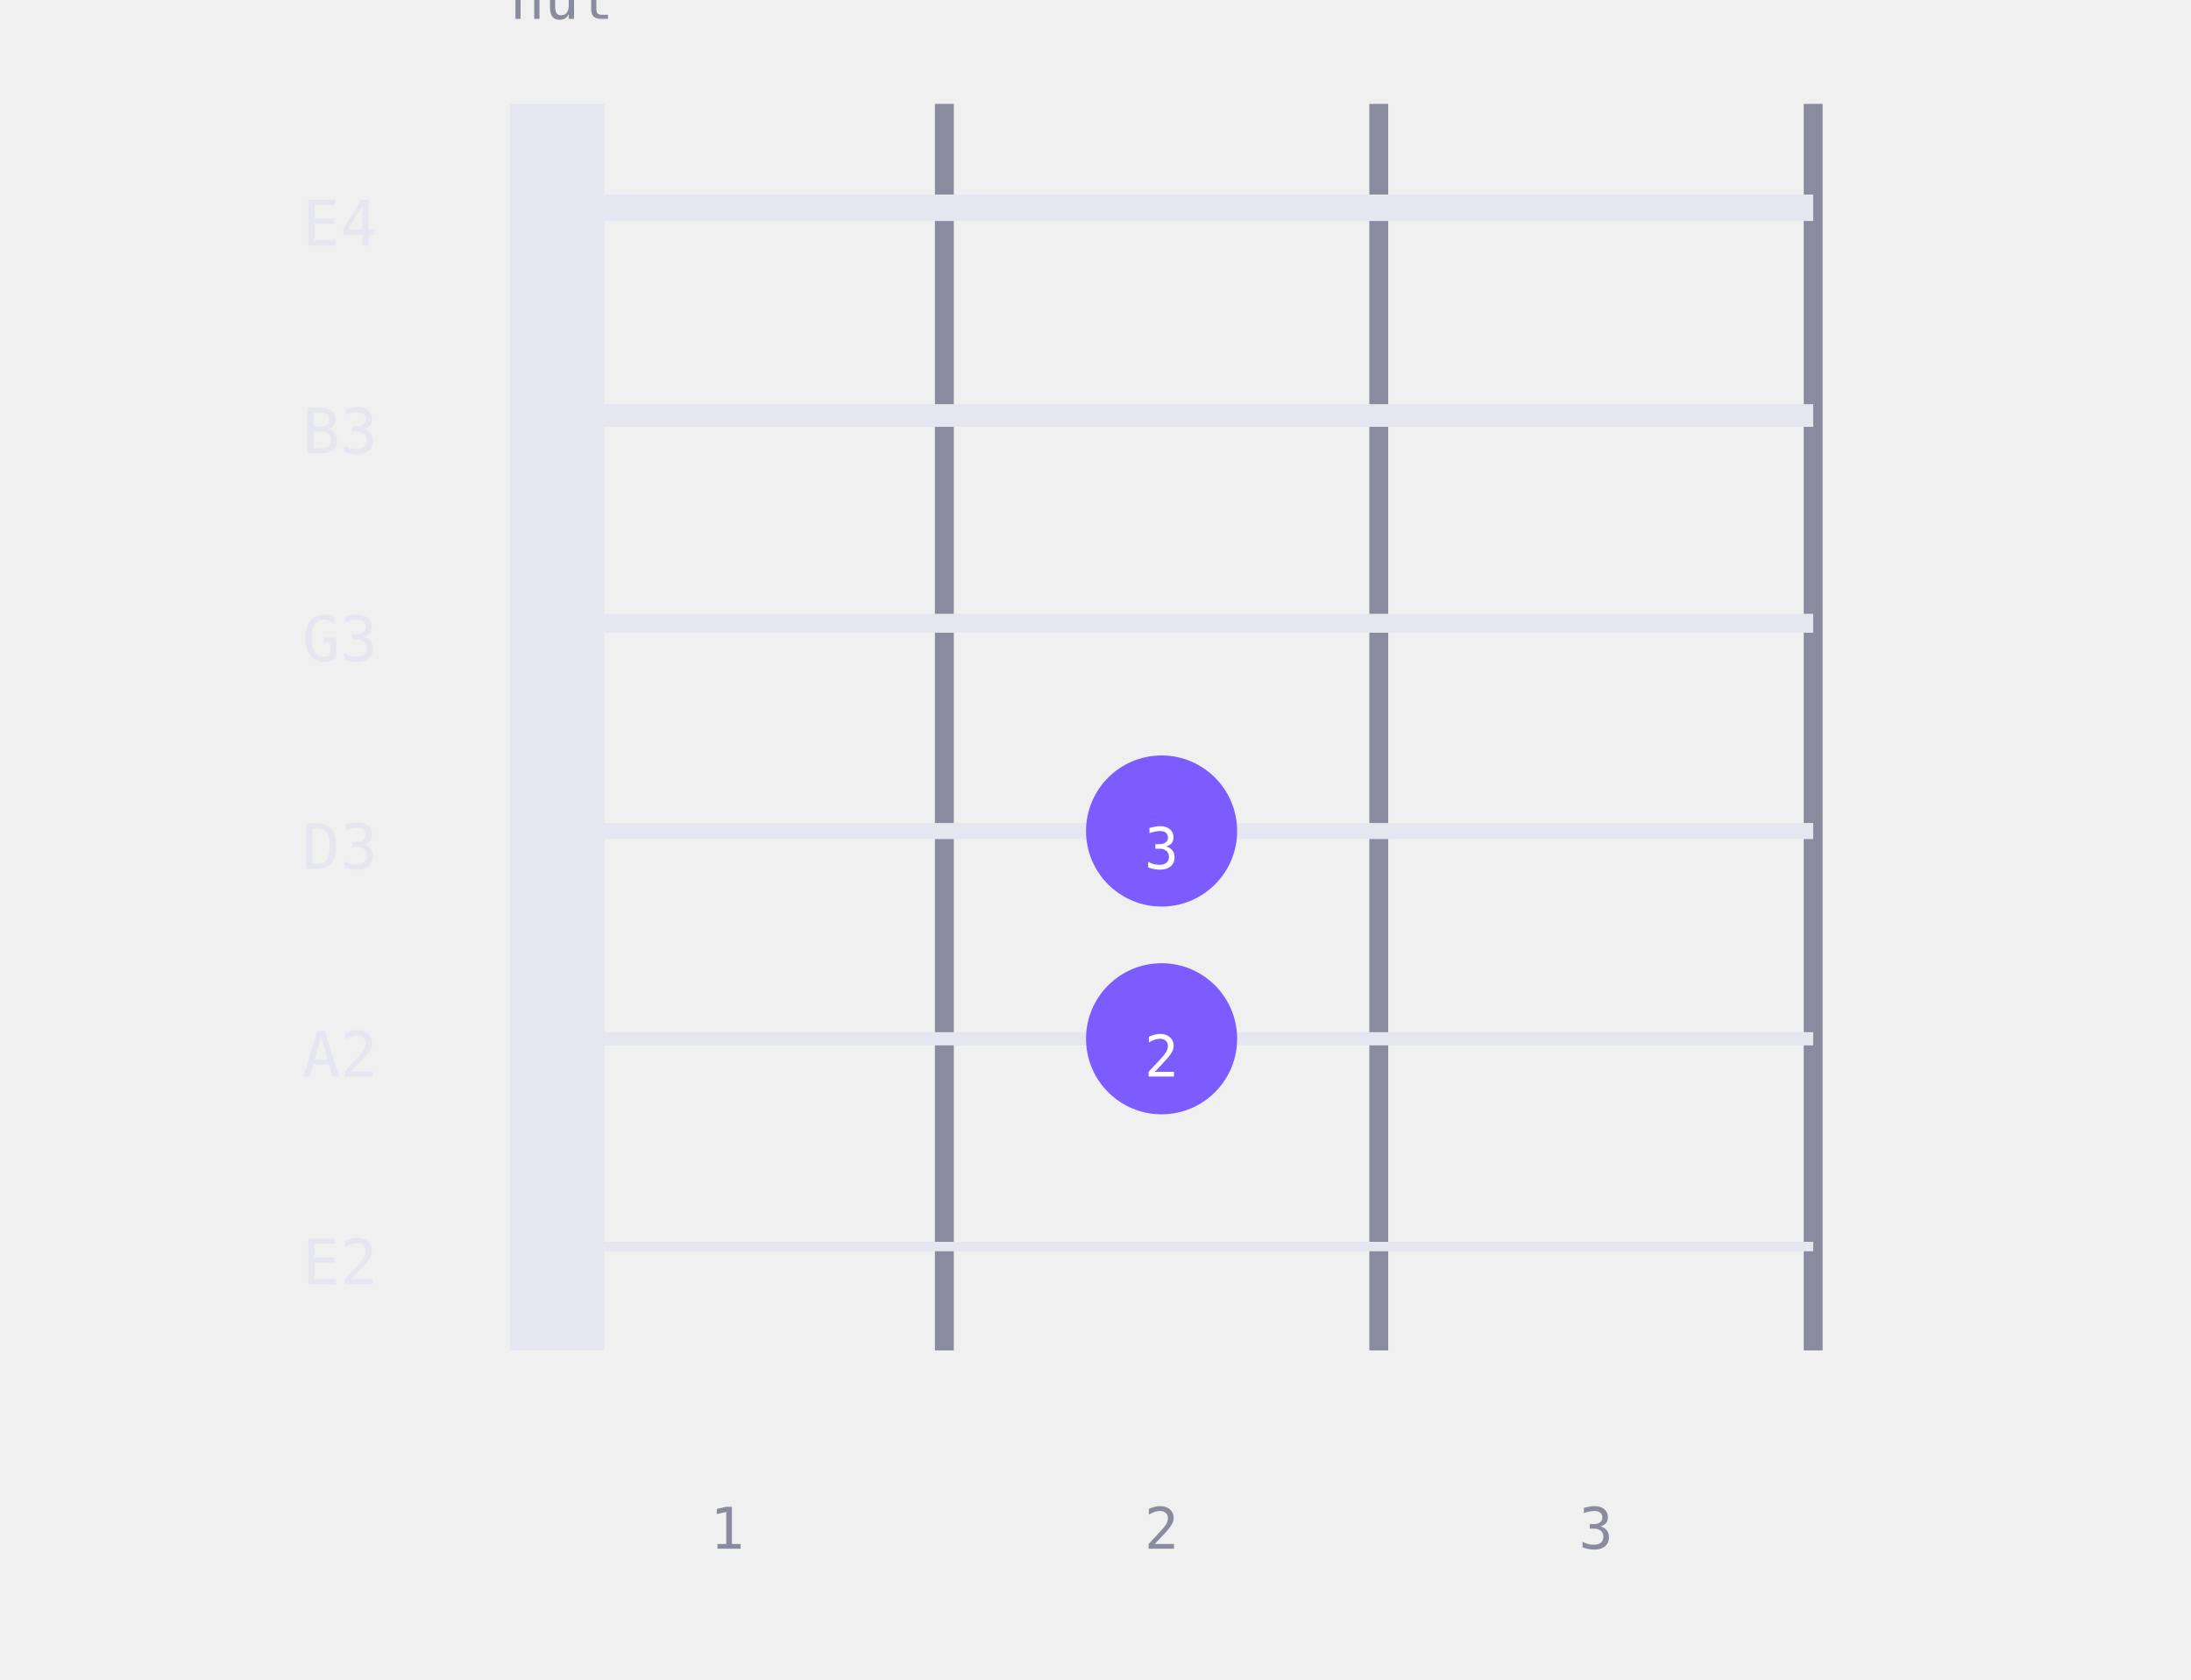
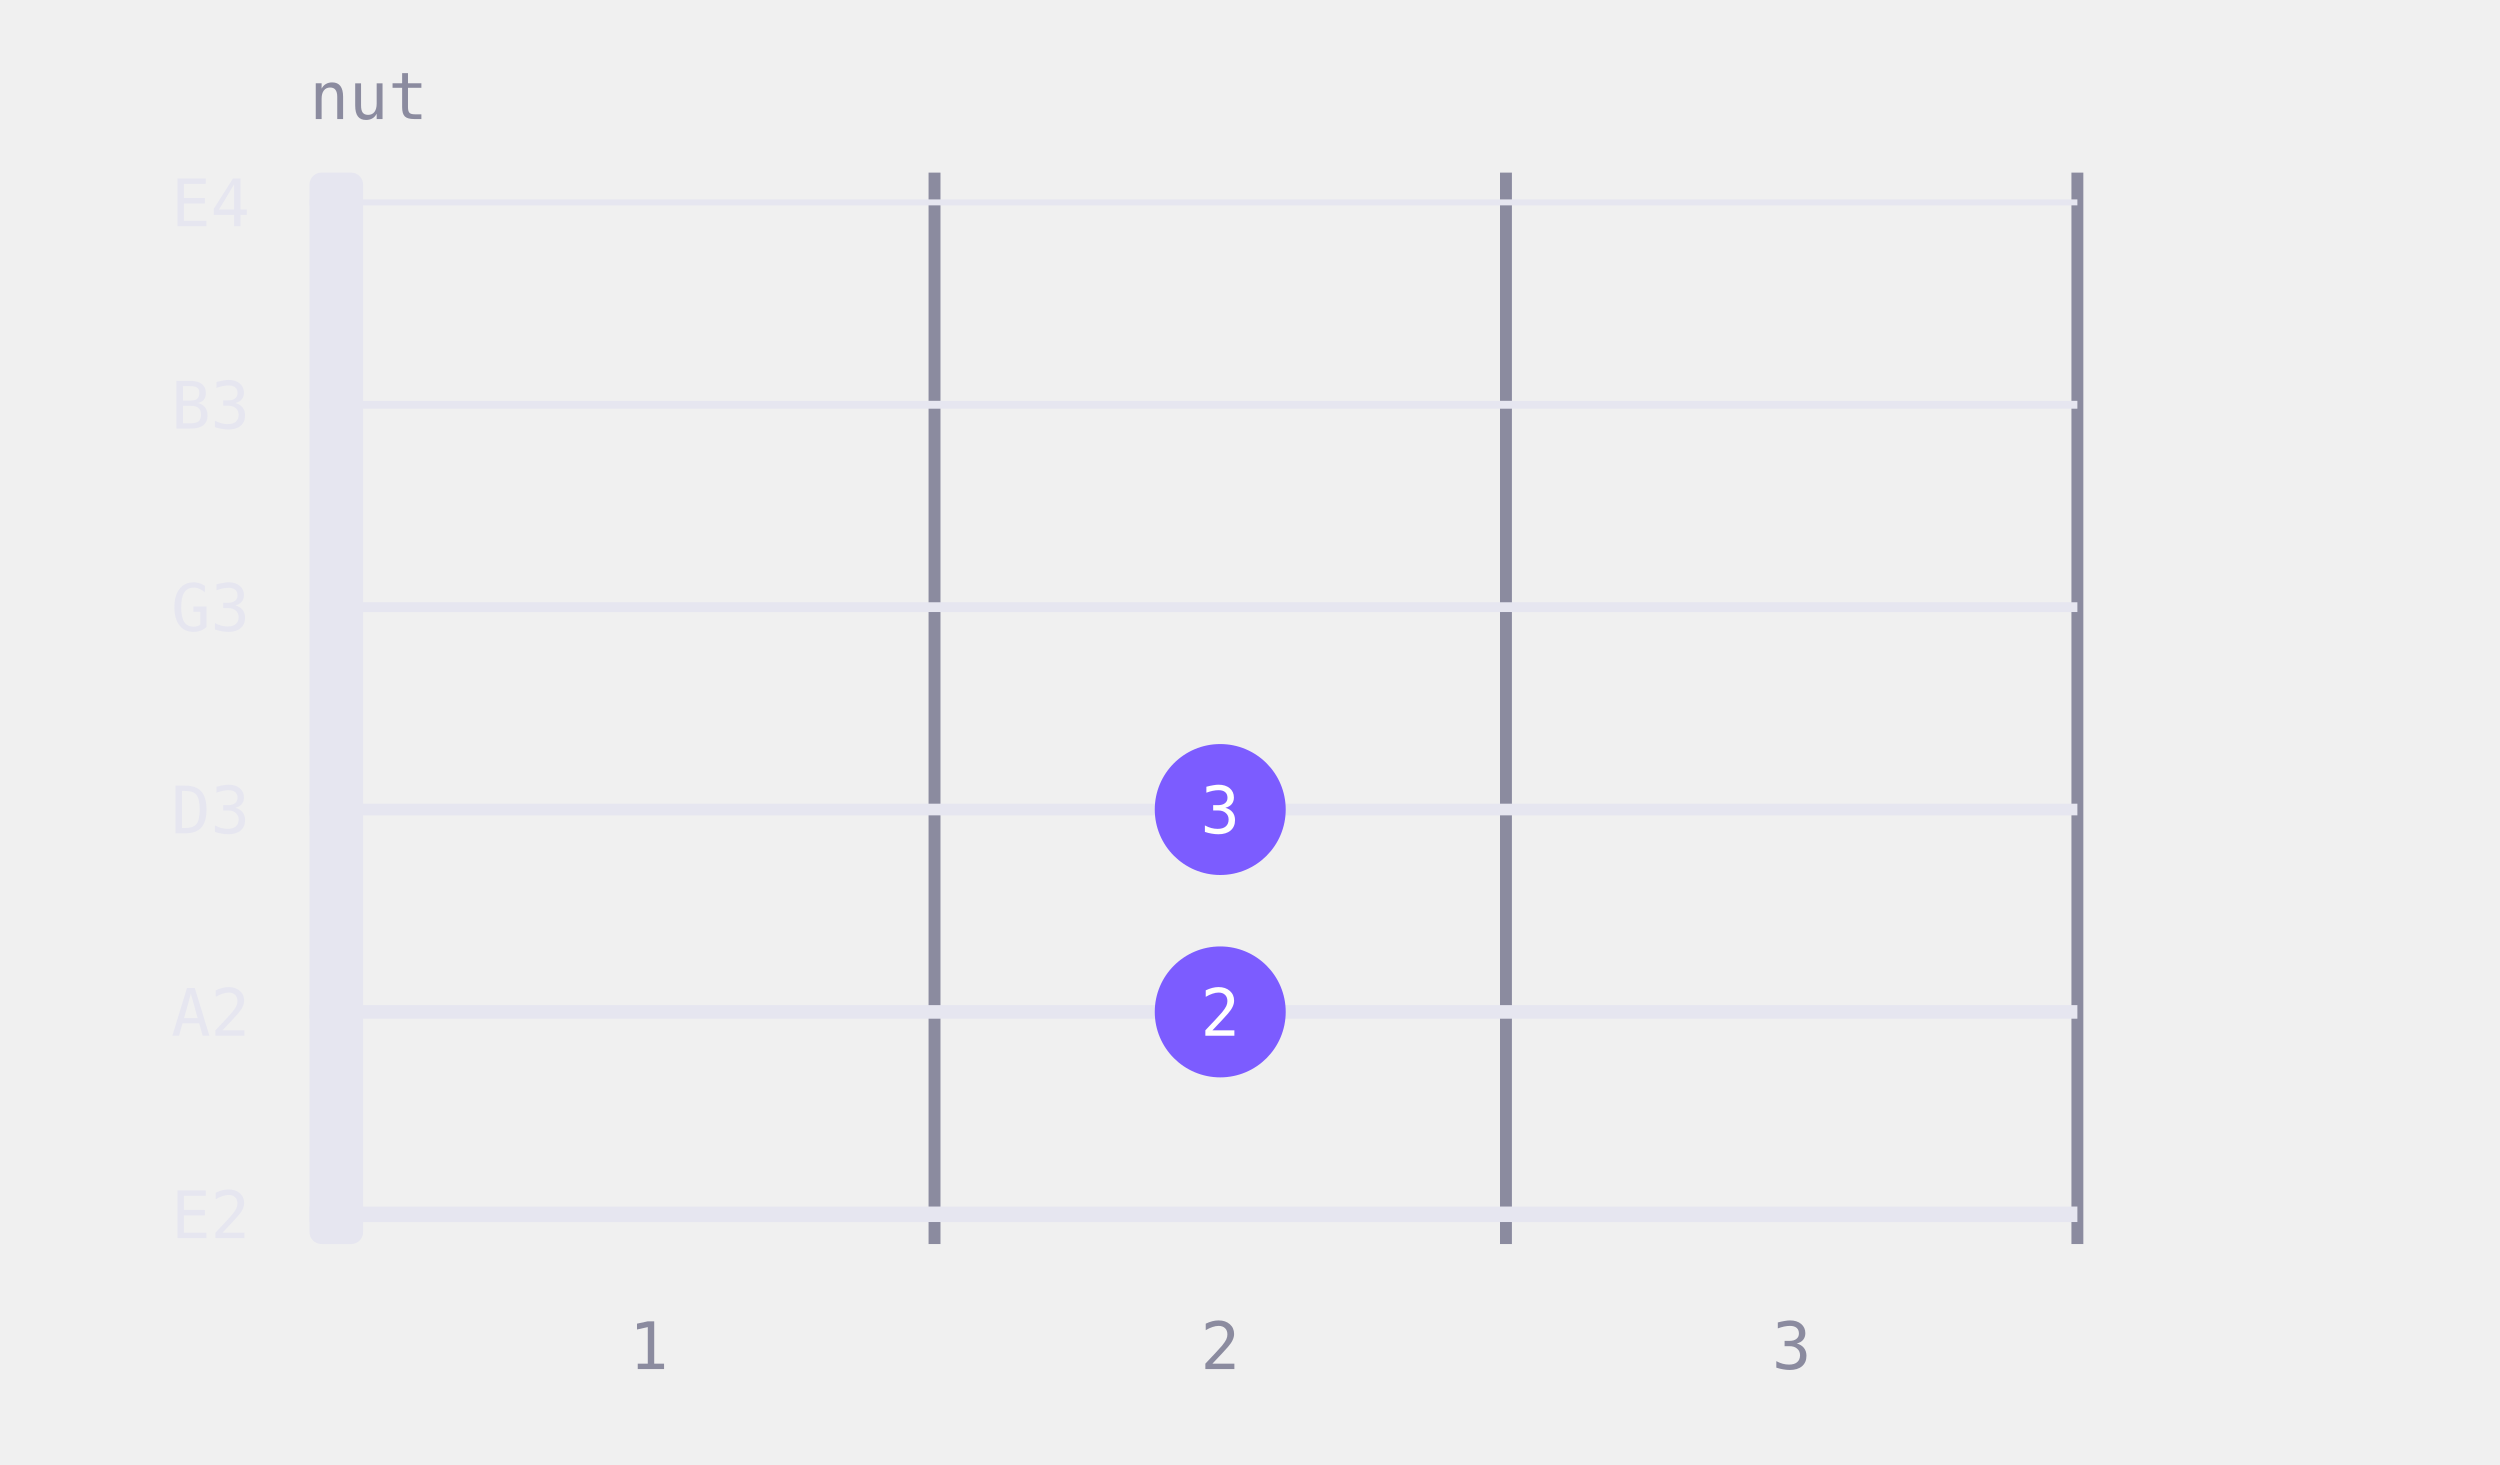
- <svg xmlns="http://www.w3.org/2000/svg" viewBox="0 0 420 322" role="img" aria-label="E minor: second fret of the A and D strings, strum all six" font-family="ui-monospace, SFMono-Regular, Menlo, monospace">
-   <g transform="scale(1.8103)">
-     <rect x="54" y="11" width="10" height="132" fill="#e6e6f0" />
-     <line x1="100" y1="11" x2="100" y2="143" stroke="#8b8b9f" stroke-width="2" />
-     <text x="77.0" y="164" font-size="6.08" fill="#8b8b9f" text-anchor="middle">1</text>
-     <line x1="146" y1="11" x2="146" y2="143" stroke="#8b8b9f" stroke-width="2" />
-     <text x="123.0" y="164" font-size="6.08" fill="#8b8b9f" text-anchor="middle">2</text>
-     <line x1="192" y1="11" x2="192" y2="143" stroke="#8b8b9f" stroke-width="2" />
-     <text x="169.0" y="164" font-size="6.08" fill="#8b8b9f" text-anchor="middle">3</text>
-     <line x1="54" y1="22" x2="192" y2="22" stroke="#e6e6f0" stroke-width="2.8" />
-     <text x="40" y="26" font-size="6.63" fill="#e6e6f0" text-anchor="end">E4</text>
-     <line x1="54" y1="44" x2="192" y2="44" stroke="#e6e6f0" stroke-width="2.4" />
-     <text x="40" y="48" font-size="6.63" fill="#e6e6f0" text-anchor="end">B3</text>
-     <line x1="54" y1="66" x2="192" y2="66" stroke="#e6e6f0" stroke-width="2.0" />
-     <text x="40" y="70" font-size="6.63" fill="#e6e6f0" text-anchor="end">G3</text>
-     <line x1="54" y1="88" x2="192" y2="88" stroke="#e6e6f0" stroke-width="1.7" />
-     <text x="40" y="92" font-size="6.63" fill="#e6e6f0" text-anchor="end">D3</text>
-     <line x1="54" y1="110" x2="192" y2="110" stroke="#e6e6f0" stroke-width="1.4" />
-     <text x="40" y="114" font-size="6.63" fill="#e6e6f0" text-anchor="end">A2</text>
-     <line x1="54" y1="132" x2="192" y2="132" stroke="#e6e6f0" stroke-width="1.0" />
-     <text x="40" y="136" font-size="6.63" fill="#e6e6f0" text-anchor="end">E2</text>
-     <circle cx="123.0" cy="110" r="8" fill="#7c5cff" />
-     <text x="123.0" y="114" font-size="6.08" fill="#fff" text-anchor="middle">2</text>
-     <circle cx="123.0" cy="88" r="8" fill="#7c5cff" />
-     <text x="123.0" y="92" font-size="6.08" fill="#fff" text-anchor="middle">3</text>
-     <text x="54" y="2" font-size="6.08" fill="#8b8b9f">nut</text>
-   </g>
+ <svg xmlns="http://www.w3.org/2000/svg" viewBox="0 0 420 246" role="img" aria-label="E minor: second fret of the A and D strings, strum all six" font-family="ui-monospace, SFMono-Regular, Menlo, monospace">
+   <text x="52" y="20" font-size="11" fill="#8b8b9f">nut</text>
+   <rect x="52" y="29" width="9" height="180" rx="2" fill="#e6e6f0" />
+   <line x1="157" y1="29" x2="157" y2="209" stroke="#8b8b9f" stroke-width="2" />
+   <text x="109.0" y="230" font-size="11" fill="#8b8b9f" text-anchor="middle">1</text>
+   <line x1="253" y1="29" x2="253" y2="209" stroke="#8b8b9f" stroke-width="2" />
+   <text x="205.0" y="230" font-size="11" fill="#8b8b9f" text-anchor="middle">2</text>
+   <line x1="349" y1="29" x2="349" y2="209" stroke="#8b8b9f" stroke-width="2" />
+   <text x="301.0" y="230" font-size="11" fill="#8b8b9f" text-anchor="middle">3</text>
+   <line x1="52" y1="34" x2="349" y2="34" stroke="#e6e6f0" stroke-width="1.00" />
+   <text x="42" y="38" font-size="11" fill="#e6e6f0" text-anchor="end">E4</text>
+   <line x1="52" y1="68" x2="349" y2="68" stroke="#e6e6f0" stroke-width="1.32" />
+   <text x="42" y="72" font-size="11" fill="#e6e6f0" text-anchor="end">B3</text>
+   <line x1="52" y1="102" x2="349" y2="102" stroke="#e6e6f0" stroke-width="1.64" />
+   <text x="42" y="106" font-size="11" fill="#e6e6f0" text-anchor="end">G3</text>
+   <line x1="52" y1="136" x2="349" y2="136" stroke="#e6e6f0" stroke-width="1.96" />
+   <text x="42" y="140" font-size="11" fill="#e6e6f0" text-anchor="end">D3</text>
+   <line x1="52" y1="170" x2="349" y2="170" stroke="#e6e6f0" stroke-width="2.28" />
+   <text x="42" y="174" font-size="11" fill="#e6e6f0" text-anchor="end">A2</text>
+   <line x1="52" y1="204" x2="349" y2="204" stroke="#e6e6f0" stroke-width="2.60" />
+   <text x="42" y="208" font-size="11" fill="#e6e6f0" text-anchor="end">E2</text>
+   <circle cx="205.0" cy="170" r="11" fill="#7c5cff" />
+   <text x="205.0" y="174" font-size="11" fill="#fff" text-anchor="middle">2</text>
+   <circle cx="205.0" cy="136" r="11" fill="#7c5cff" />
+   <text x="205.0" y="140" font-size="11" fill="#fff" text-anchor="middle">3</text>
</svg>
